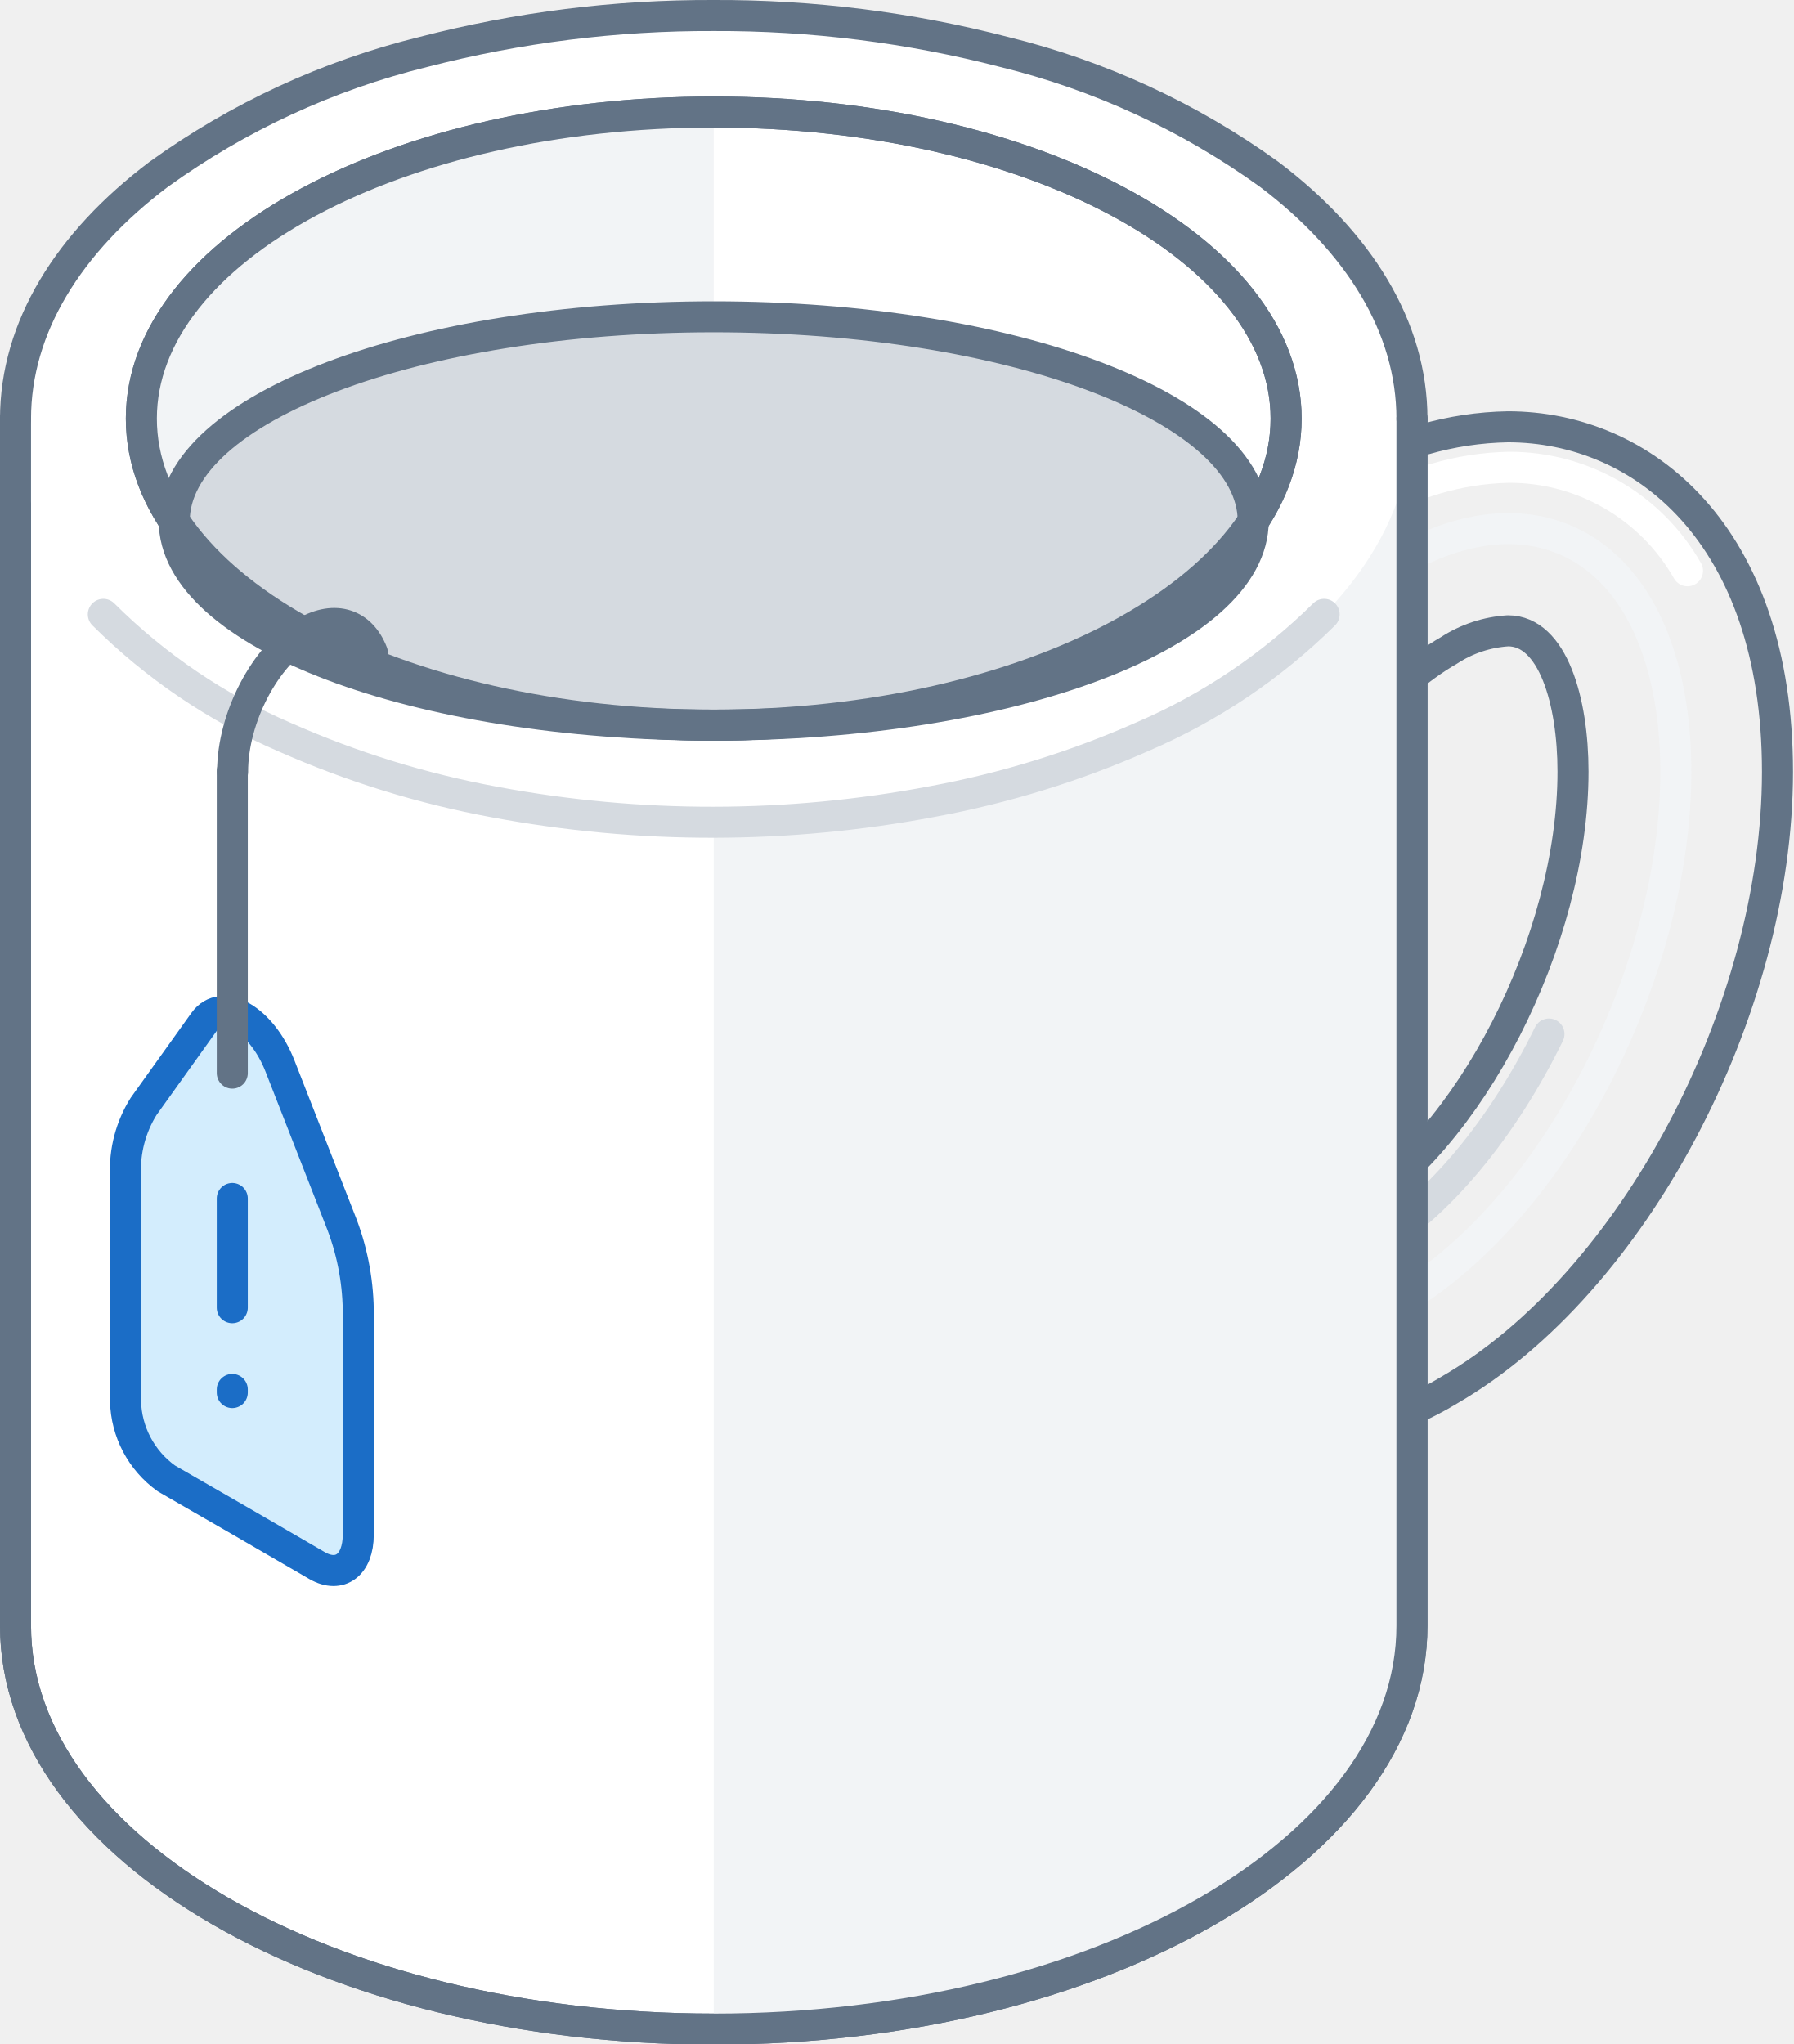
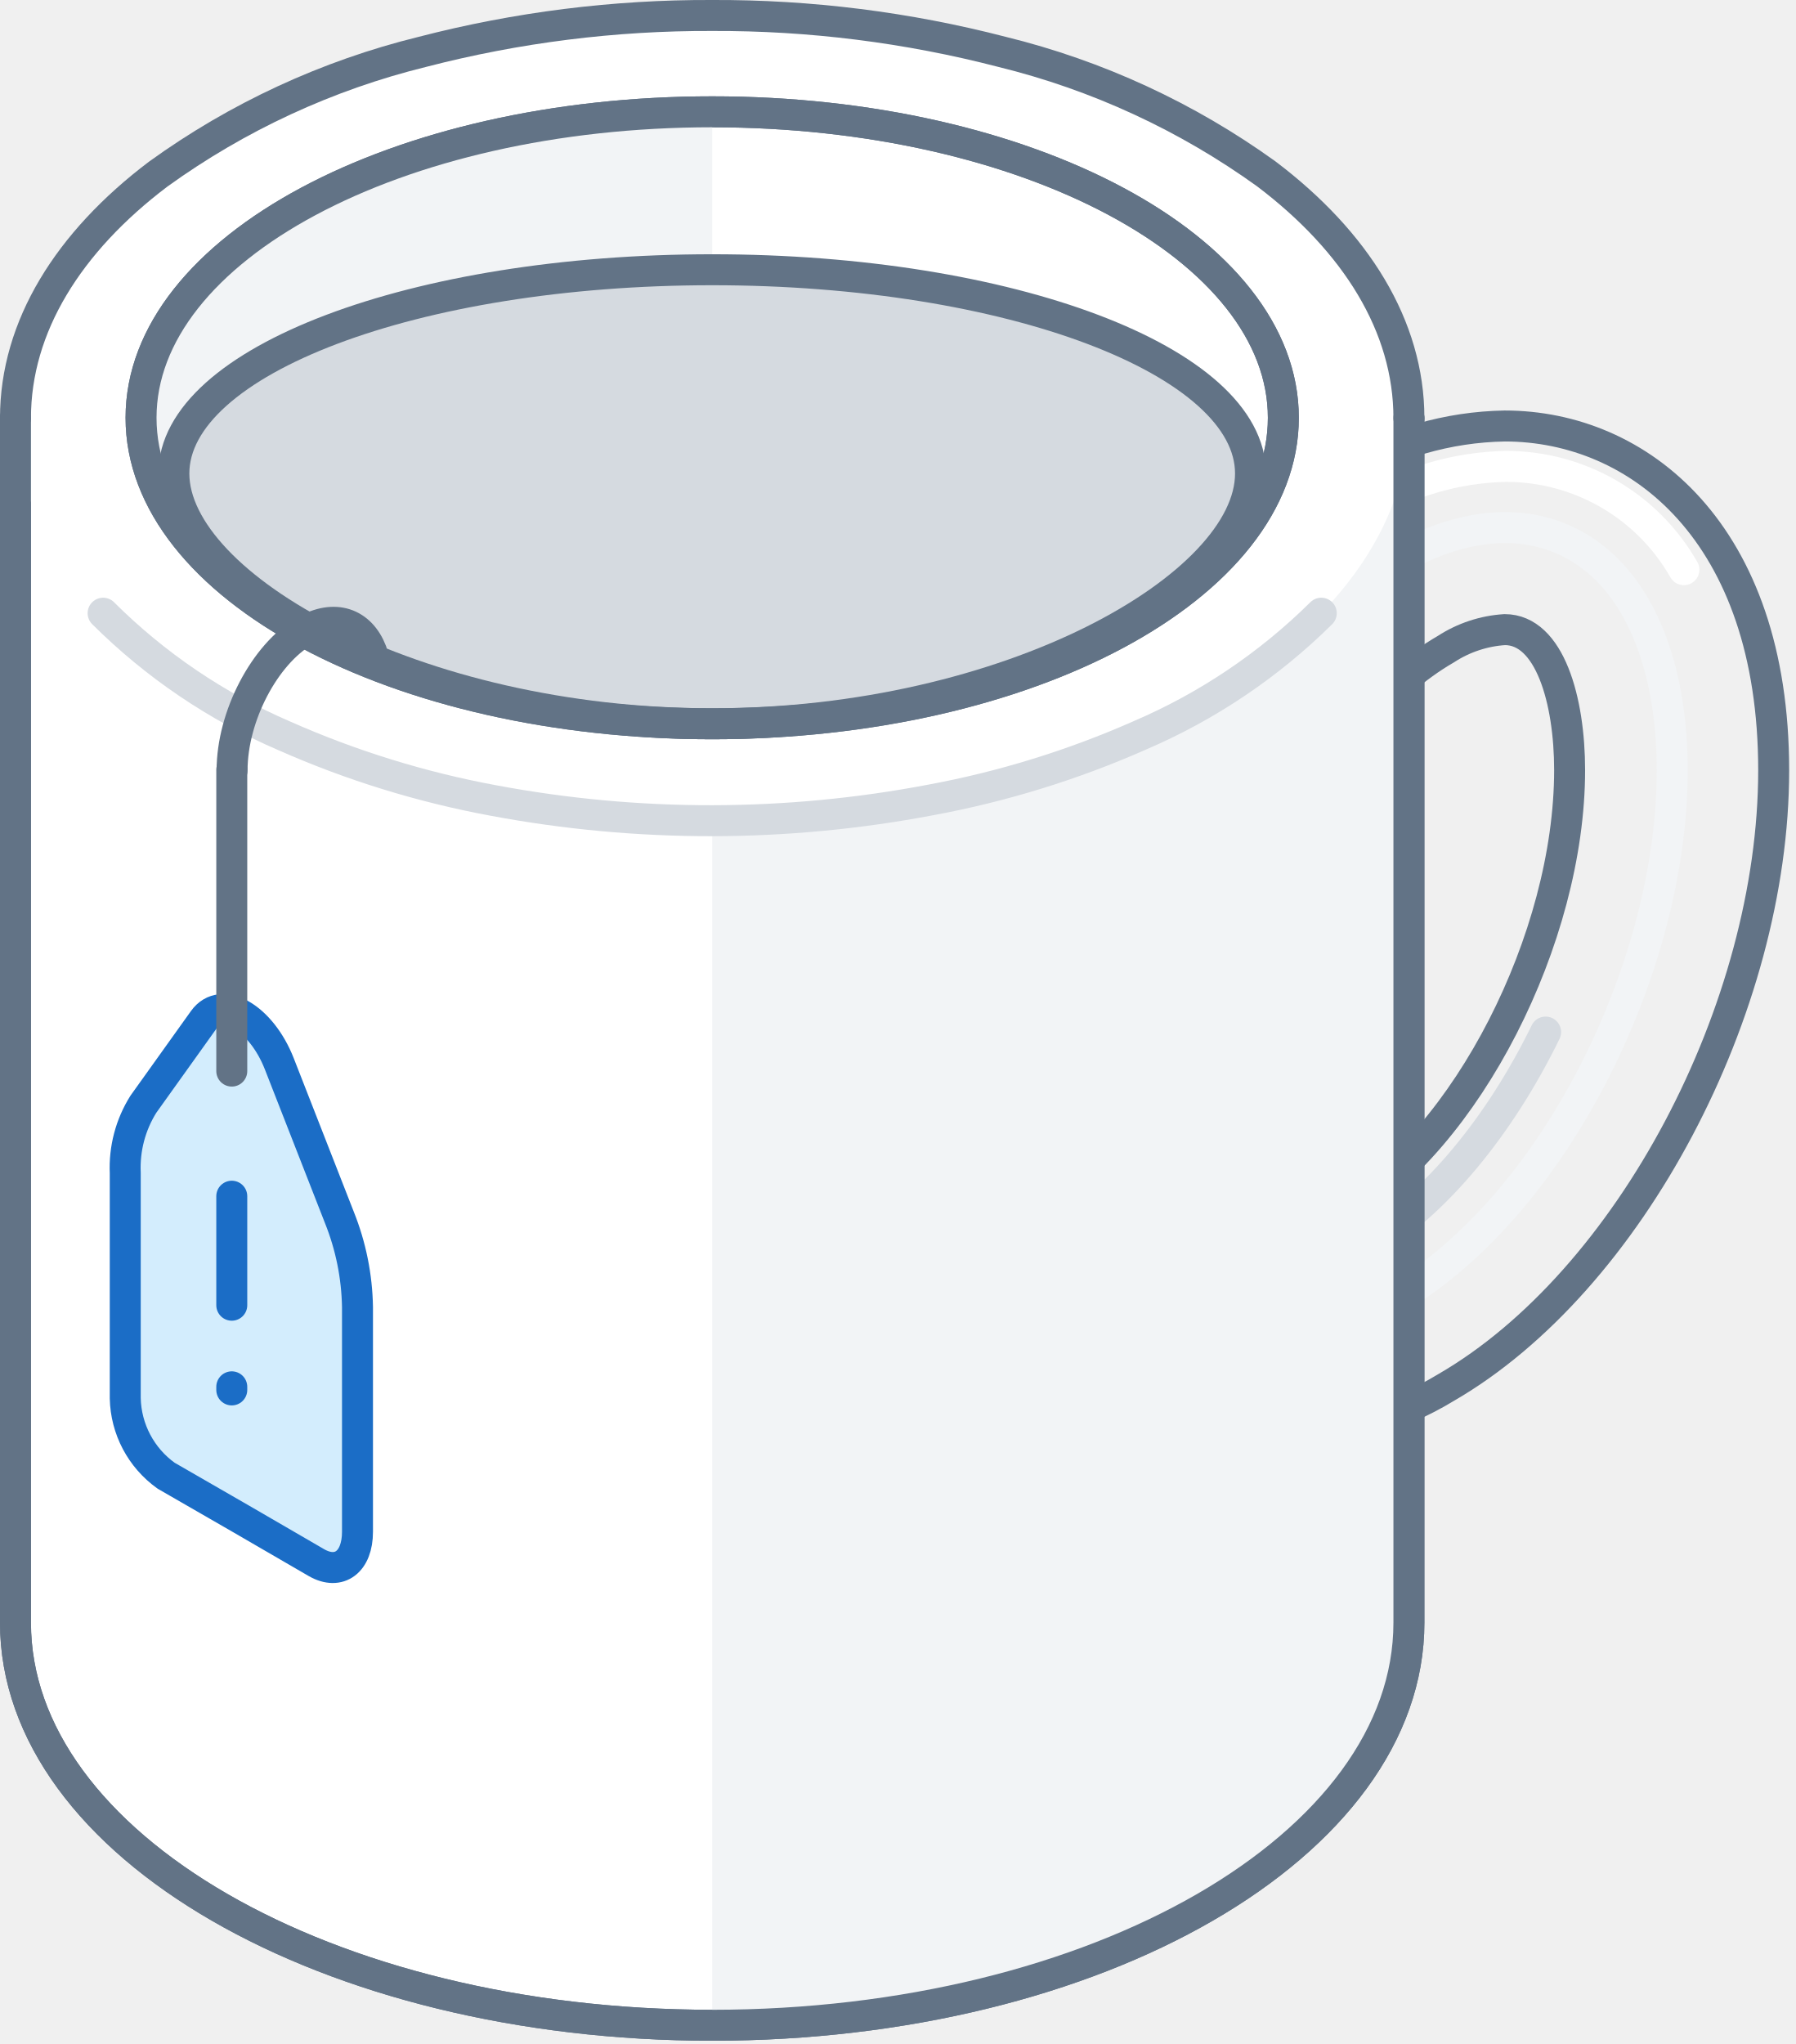
- <svg xmlns="http://www.w3.org/2000/svg" width="115.6" height="131.75" viewBox="0 0 115.6 131.75">
-   <defs>
-     <style>.cls-1,.cls-2,.cls-3,.cls-4{fill:none;}.cls-1,.cls-5,.cls-8{stroke:#627386;}.cls-1,.cls-2,.cls-3,.cls-4,.cls-5,.cls-8,.cls-9{stroke-linecap:round;stroke-linejoin:round;stroke-width:2px;}.cls-2{stroke:#f2f4f6;}.cls-3{stroke:#d5dae0;}.cls-4{stroke:#fff;}.cls-5,.cls-7{fill:#fff;}.cls-6{fill:#f2f4f6;}.cls-8{fill:#d5dae0;}.cls-9{fill:#d3edfd;stroke:#1b6dc6;}</style>
-   </defs>
-   <g id="Layer_2" data-name="Layer 2">
-     <g id="Layer_3" data-name="Layer 3">
-       <path class="cls-1" d="M83,92.62c-8.65,0-17.37-6.88-17.37-22.25s9.3-33,21.17-39.86a20.75,20.75,0,0,1,10.39-3c8.65,0,17.37,6.87,17.37,22.24s-9.3,33-21.17,39.86A20.76,20.76,0,0,1,83,92.62Z" />
-       <ellipse class="cls-2" cx="90.14" cy="60.05" rx="27.44" ry="15.53" transform="translate(-0.42 119.48) rotate(-66.95)" />
-       <path class="cls-3" d="M99.83,66.65c-2.93,6-7.12,11.18-11.67,13.81A10.58,10.58,0,0,1,83,82.08c-5,0-6.83-6.31-6.83-11.71" />
-       <path class="cls-4" d="M68.31,70.37c0-14.64,8.72-31.15,19.85-37.57a18.09,18.09,0,0,1,9.07-2.68,13.2,13.2,0,0,1,11.53,6.67" />
-       <path class="cls-1" d="M83,79.45c-2.9,0-4.19-4.56-4.19-9.08,0-10.85,6.67-23.88,14.58-28.45a7.86,7.86,0,0,1,3.8-1.26c2.9,0,4.19,4.56,4.19,9.07,0,10.86-6.67,23.89-14.58,28.45A7.77,7.77,0,0,1,83,79.45Z" />
-       <path class="cls-5" d="M1,27v77.79c0,14.35,20.15,26,45,26s45-11.63,45-26V27Z" />
-       <path class="cls-6" d="M46,130.75c24.85,0,45-11.63,45-26V27H46Z" />
-       <ellipse class="cls-7" cx="46" cy="26.98" rx="45" ry="25.98" />
-       <path class="cls-1" d="M1,27v77.79c0,14.35,20.15,26,45,26s45-11.63,45-26V27" />
-       <ellipse class="cls-5" cx="46" cy="26.98" rx="36.89" ry="19.76" />
-       <path class="cls-6" d="M46,7.22h0C25.62,7.22,9.11,16.06,9.11,27S25.62,46.74,46,46.74h0Z" />
-       <ellipse class="cls-8" cx="46" cy="33.58" rx="34.77" ry="13.16" />
-       <ellipse class="cls-1" cx="46" cy="26.98" rx="36.89" ry="19.76" />
-       <path class="cls-1" d="M1,27c0-5.92,3.43-11.38,9.21-15.75A49.24,49.24,0,0,1,27.28,3.35,73.46,73.46,0,0,1,46,1,73.46,73.46,0,0,1,64.72,3.35a49.32,49.32,0,0,1,17.07,7.88C87.57,15.6,91,21.06,91,27" />
-       <path class="cls-3" d="M85.34,39.6a37.85,37.85,0,0,1-11.7,7.88,60.75,60.75,0,0,1-13.53,4.18A76.06,76.06,0,0,1,46,53a76.06,76.06,0,0,1-14.11-1.3,60.59,60.59,0,0,1-13.53-4.18A37.62,37.62,0,0,1,6.66,39.6" />
-       <path class="cls-1" d="M24,42.08c-.71-1.84-2.38-2.45-4.32-1.33-2.59,1.5-4.69,5.51-4.69,9" />
-       <path class="cls-9" d="M23.09,98.92c0,1.94-1.18,2.83-2.64,2L15.59,98.1l-4.86-2.8a6.31,6.31,0,0,1-2.64-5V75.75a7.71,7.71,0,0,1,1.17-4.44l3.89-5.44c1.17-1.63,3.72-.16,4.89,2.83l3.88,9.92a16.29,16.29,0,0,1,1.17,5.79Z" />
-       <line class="cls-1" x1="14.97" y1="49.71" x2="14.97" y2="69.17" />
-       <line class="cls-9" x1="14.97" y1="77.25" x2="14.97" y2="84.29" />
-       <line class="cls-9" x1="14.97" y1="89.76" x2="14.97" y2="89.56" />
+ <svg xmlns="http://www.w3.org/2000/svg" width="116px" height="132px" viewBox="0 0 116 132" version="1.1">
+   <g id="Page-1" stroke="none" stroke-width="1" fill="none" fill-rule="evenodd">
+     <g id="tea_01" transform="translate(1, 0)">
+       <path d="M82,92.62 C73.35,92.62 64.63,85.74 64.63,70.37 C64.63,55 73.93,37.37 85.8,30.51 C88.937,28.609 92.522,27.574 96.19,27.51 C104.84,27.51 113.56,34.38 113.56,49.75 C113.56,65.12 104.26,82.75 92.39,89.61 C89.254,91.514 85.668,92.552 82,92.62 L82,92.62 Z" id="Path" stroke="#627386" stroke-width="2" stroke-linecap="round" stroke-linejoin="round" />
+       <ellipse id="Oval" stroke="#F2F4F6" stroke-width="2" stroke-linecap="round" stroke-linejoin="round" transform="translate(89.12872, 60.04809) rotate(-66.95) translate(-89.12872, -60.04809) " cx="89.129" cy="60.048" rx="27.44" ry="15.53" />
+       <path d="M98.83,66.65 C95.9,72.65 91.71,77.83 87.16,80.46 C85.609,81.438 83.831,81.996 82,82.08 C77,82.08 75.17,75.77 75.17,70.37" id="Path" stroke="#D5DAE0" stroke-width="2" stroke-linecap="round" stroke-linejoin="round" />
+       <path d="M67.31,70.37 C67.31,55.73 76.03,39.22 87.16,32.8 C89.892,31.118 93.023,30.193 96.23,30.12 C100.996,30.099 105.403,32.648 107.76,36.79" id="Path" stroke="#FFFFFF" stroke-width="2" stroke-linecap="round" stroke-linejoin="round" />
+       <path d="M82,79.45 C79.1,79.45 77.81,74.89 77.81,70.37 C77.81,59.52 84.48,46.49 92.39,41.92 C93.527,41.179 94.836,40.745 96.19,40.66 C99.09,40.66 100.38,45.22 100.38,49.73 C100.38,60.59 93.71,73.62 85.8,78.18 C84.666,78.928 83.356,79.366 82,79.45 L82,79.45 Z" id="Path" stroke="#627386" stroke-width="2" stroke-linecap="round" stroke-linejoin="round" />
+       <path d="M0,27 L0,104.79 C0,119.14 20.15,130.79 45,130.79 C69.85,130.79 90,119.16 90,104.79 L90,27 L0,27 Z" id="Path" stroke="#627386" stroke-width="2" fill="#FFFFFF" fill-rule="nonzero" stroke-linecap="round" stroke-linejoin="round" />
+       <path d="M45,130.75 C69.85,130.75 90,119.12 90,104.75 L90,27 L45,27 L45,130.75 Z" id="Path" fill="#F2F4F6" fill-rule="nonzero" />
+       <ellipse id="Oval" fill="#FFFFFF" fill-rule="nonzero" cx="45" cy="26.98" rx="45" ry="25.98" />
+       <path d="M0,27 L0,104.79 C0,119.14 20.15,130.79 45,130.79 C69.85,130.79 90,119.16 90,104.79 L90,27" id="Path" stroke="#627386" stroke-width="2" stroke-linecap="round" stroke-linejoin="round" />
+       <ellipse id="Oval" stroke="#627386" stroke-width="2" fill="#FFFFFF" fill-rule="nonzero" stroke-linecap="round" stroke-linejoin="round" cx="45" cy="26.98" rx="36.89" ry="19.76" />
+       <path d="M45,7.22 L45,7.22 C24.62,7.22 8.11,16.06 8.11,27 C8.11,37.94 24.62,46.74 45,46.74 L45,46.74 L45,7.22 Z" id="Path" fill="#F2F4F6" fill-rule="nonzero" />
+       <path d="M45,46.74 C64.203,46.74 79.77,37.848 79.77,30.58 C79.77,23.312 64.203,17.42 45,17.42 C25.797,17.42 10.23,23.312 10.23,30.58 C10.23,37.848 25.797,46.74 45,46.74 Z" id="Oval" stroke="#627386" stroke-width="2" fill="#D5DAE0" fill-rule="nonzero" stroke-linecap="round" stroke-linejoin="round" />
+       <ellipse id="Oval" stroke="#627386" stroke-width="2" stroke-linecap="round" stroke-linejoin="round" cx="45" cy="26.98" rx="36.89" ry="19.76" />
+       <path d="M0,27 C0,21.08 3.43,15.62 9.21,11.25 C14.34,7.544 20.135,4.862 26.28,3.35 C32.393,1.765 38.685,0.975 45,1 C51.315,0.975 57.607,1.765 63.72,3.35 C69.863,4.858 75.658,7.533 80.79,11.23 C86.57,15.6 90,21.06 90,27" id="Path" stroke="#627386" stroke-width="2" stroke-linecap="round" stroke-linejoin="round" />
+       <path d="M84.34,39.6 C80.968,42.937 76.999,45.61 72.64,47.48 C68.308,49.396 63.768,50.799 59.11,51.66 C54.459,52.545 49.735,52.993 45,53 C40.266,53.007 35.543,52.571 30.89,51.7 C26.232,50.84 21.691,49.437 17.36,47.52 C12.995,45.643 9.025,42.955 5.66,39.6" id="Path" stroke="#D5DAE0" stroke-width="2" stroke-linecap="round" stroke-linejoin="round" />
+       <path d="M23,42.08 C22.29,40.24 20.62,39.63 18.68,40.75 C16.09,42.25 13.99,46.26 13.99,49.75" id="Path" stroke="#627386" stroke-width="2" stroke-linecap="round" stroke-linejoin="round" />
+       <path d="M22.09,98.92 C22.09,100.86 20.91,101.75 19.45,100.92 L14.59,98.1 L9.73,95.3 C8.111,94.143 7.132,92.29 7.09,90.3 L7.09,75.75 C7.02,74.186 7.428,72.637 8.26,71.31 L12.15,65.87 C13.32,64.24 15.87,65.71 17.04,68.7 L20.92,78.62 C21.66,80.463 22.056,82.425 22.09,84.41 L22.09,98.92 Z" id="Path" stroke="#1B6DC6" stroke-width="2" fill="#D3EDFD" fill-rule="nonzero" stroke-linecap="round" stroke-linejoin="round" />
+       <path d="M13.97,49.71 L13.97,69.17" id="Path" stroke="#627386" stroke-width="2" stroke-linecap="round" stroke-linejoin="round" />
+       <path d="M13.97,77.25 L13.97,84.29" id="Path" stroke="#1B6DC6" stroke-width="2" fill="#D3EDFD" fill-rule="nonzero" stroke-linecap="round" stroke-linejoin="round" />
+       <path d="M13.97,89.76 L13.97,89.56" id="Path" stroke="#1B6DC6" stroke-width="2" fill="#D3EDFD" fill-rule="nonzero" stroke-linecap="round" stroke-linejoin="round" />
    </g>
  </g>
</svg>
